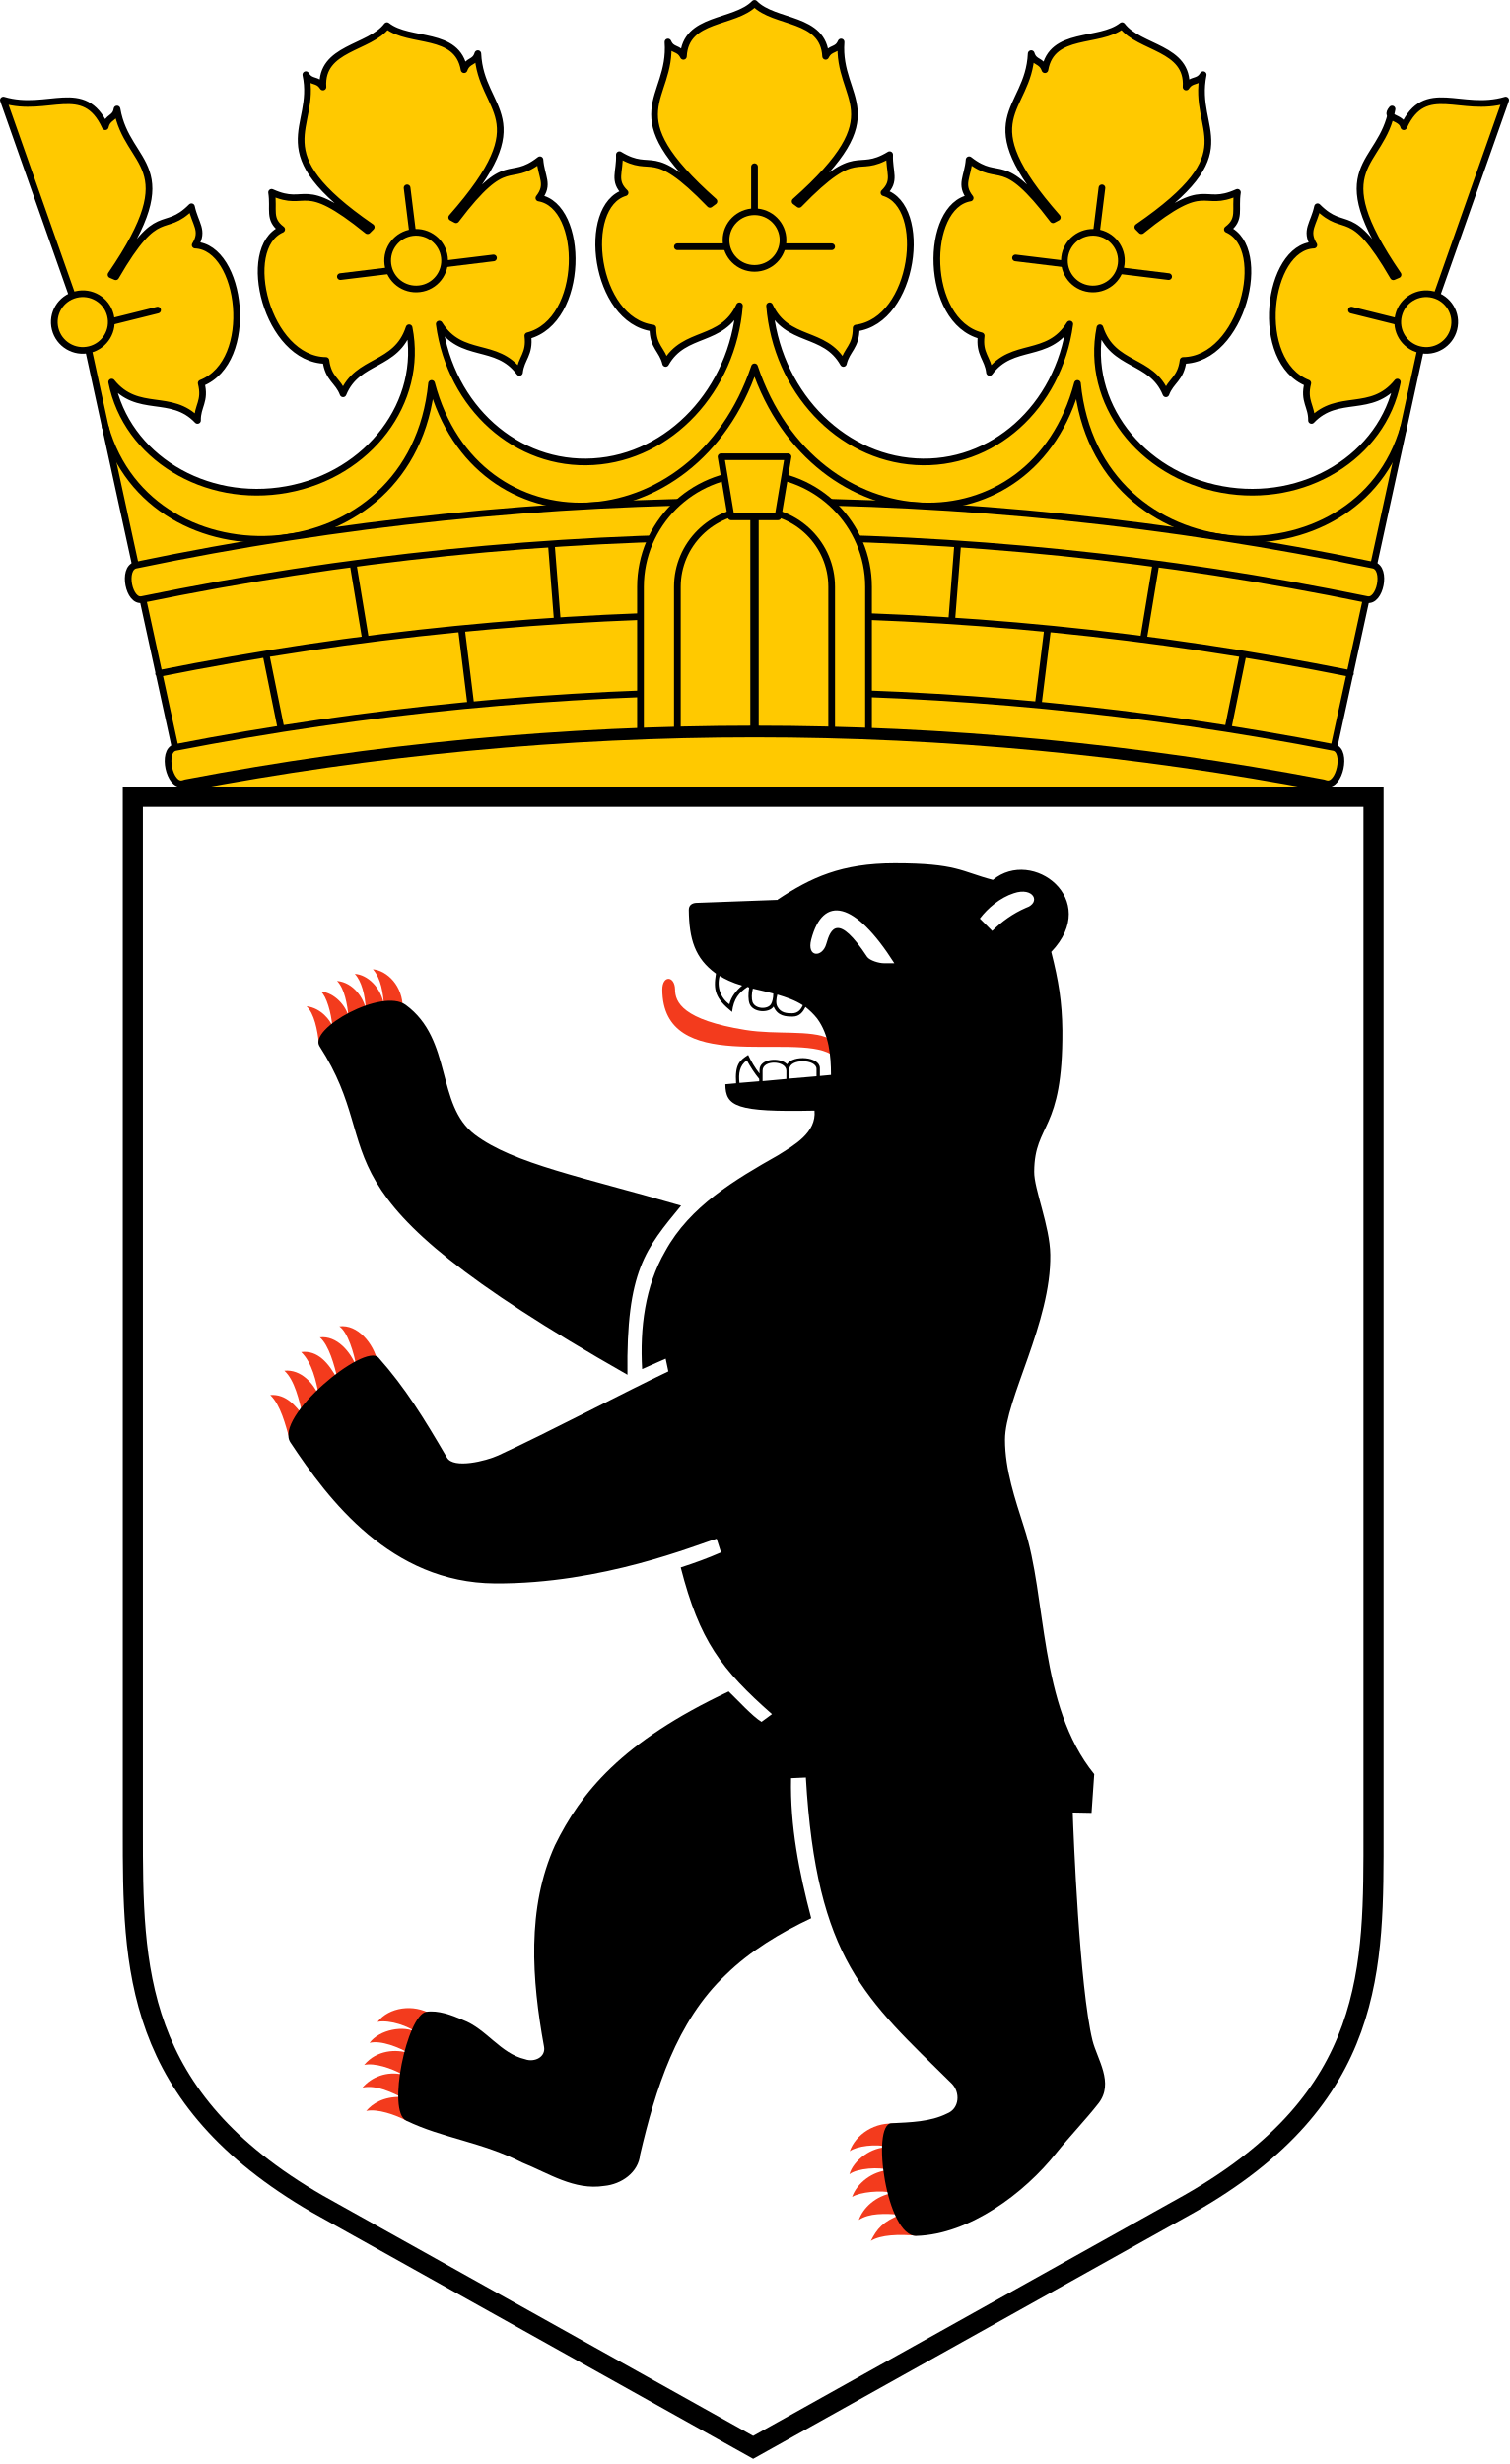
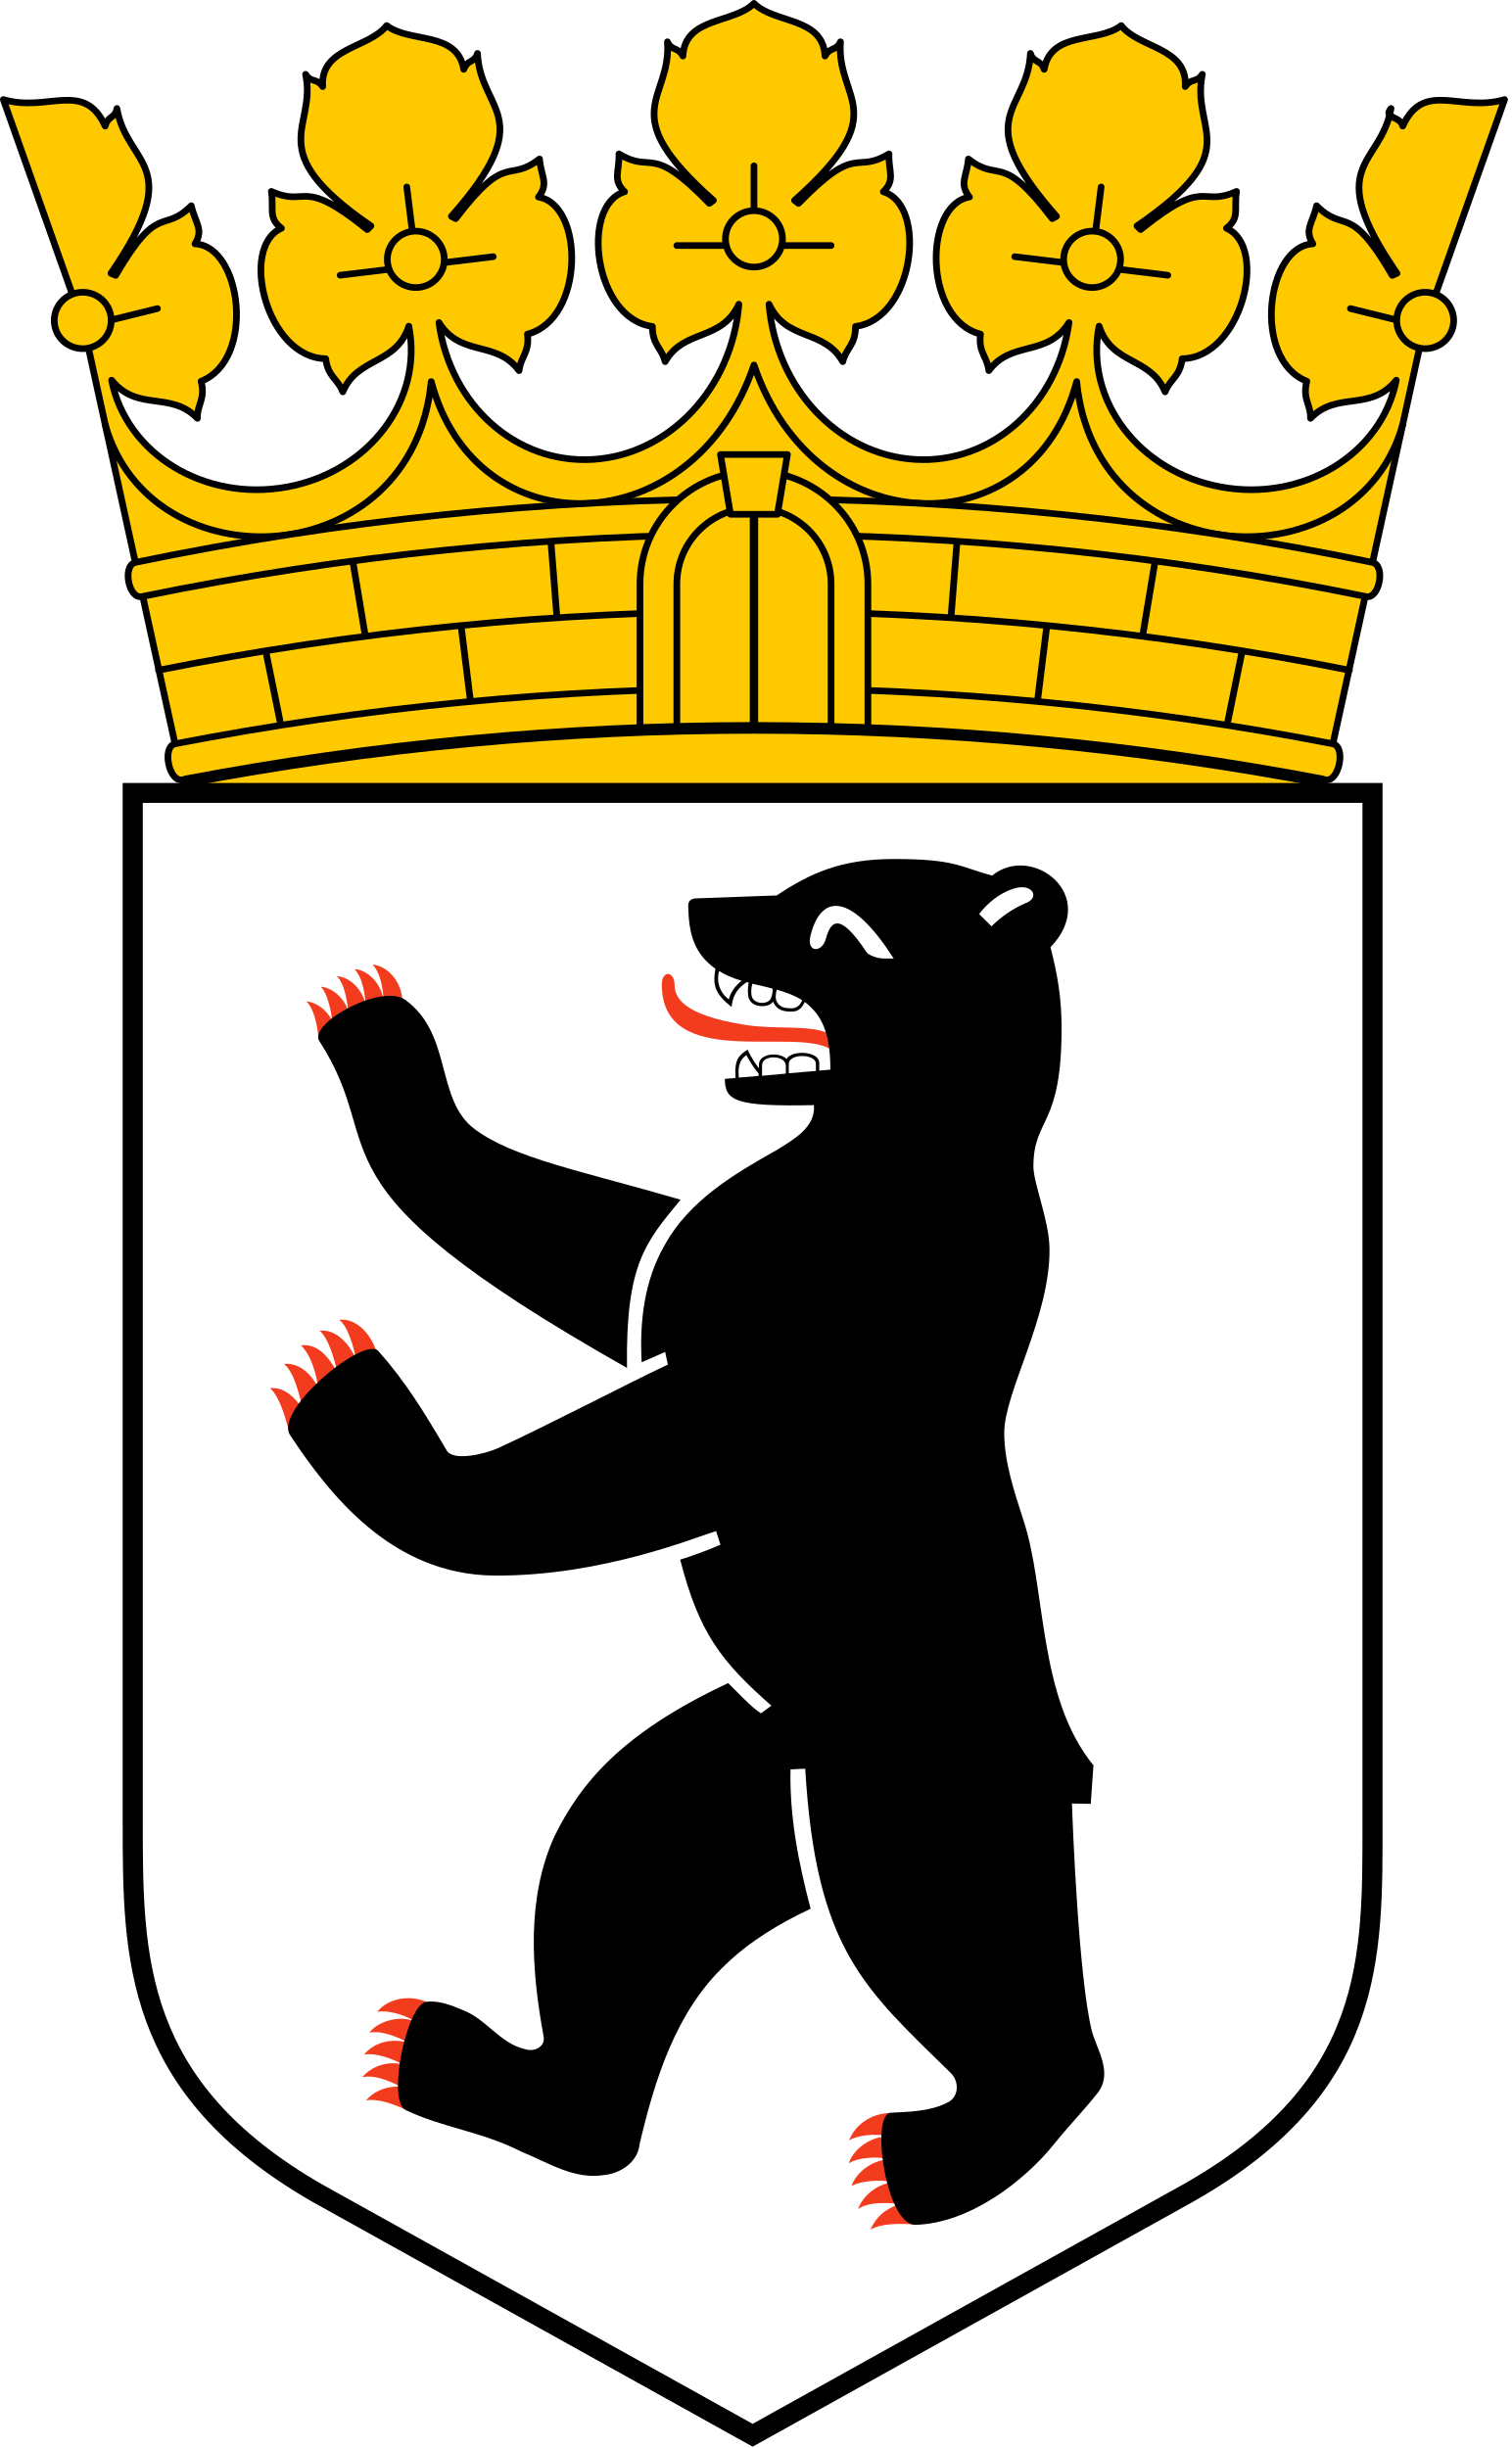
- <svg xmlns="http://www.w3.org/2000/svg" width="79pt" height="129pt" viewBox="0 0 79 129" version="1.1">
+ <svg xmlns="http://www.w3.org/2000/svg" width="113pt" height="183pt" viewBox="0 0 113 183" version="1.1">
  <g id="surface1">
-     <path style="fill-rule:nonzero;fill:rgb(100%,78.824%,0%);fill-opacity:1;stroke-width:20;stroke-linecap:round;stroke-linejoin:round;stroke:rgb(0%,0%,0%);stroke-opacity:1;stroke-miterlimit:4;" d="M 550.04 2370.018 L 250.099 985.065 L 469.937 930.016 L 250.099 985.065 L 10.013 300.084 C 143.073 339.917 250.099 239.889 313.959 379.973 C 321.079 349.092 343.997 356.924 348.892 326.938 C 378.931 503.05 558.05 490.071 331.092 823.946 L 345.11 829.988 C 473.942 605.987 485.957 706.015 570.955 620.085 C 582.081 672.001 609.004 691.022 582.081 735.106 C 720.926 740.924 764.092 1083.974 600.104 1149.093 C 613.899 1203.918 588.088 1218.016 588.978 1260.981 C 509.988 1177.065 410.972 1243.079 333.094 1145.96 C 376.706 1368.842 610.784 1512.954 855.765 1467.975 C 1100.747 1422.996 1263.845 1205.932 1220.011 983.051 C 1181.962 1100.981 1066.035 1075.023 1023.091 1181.093 C 1007.961 1141.037 979.035 1137.009 971.915 1081.065 C 795.911 1079.051 712.915 744.057 839.967 687.889 C 799.026 657.008 817.939 629.036 809.929 576.896 C 920.07 627.022 896.039 529.008 1096.074 691.917 L 1106.977 680.952 C 774.995 450.91 946.994 388.029 912.06 224 C 928.08 249.959 946.104 234.965 963.014 260.924 C 955.004 142.098 1102.082 145.902 1153.926 76.979 C 1222.013 130.909 1363.973 91.972 1383.999 209.007 C 1394.902 179.021 1416.04 189.986 1424.941 160.895 C 1432.951 339.022 1612.96 347.973 1347.063 652.085 L 1359.968 659.022 C 1515.056 452.924 1515.056 554.071 1610.067 479.106 C 1614.072 531.022 1638.993 552.952 1606.952 593.903 C 1744.017 616.952 1744.907 962.911 1574.021 1006.995 C 1580.919 1062.939 1553.995 1073.904 1549.1 1117.093 C 1481.013 1024.002 1375.099 1077.932 1309.904 972.086 C 1343.503 1221.373 1540.867 1398.828 1769.383 1384.73 C 1997.899 1370.856 2185.028 1169.681 2205.053 917.037 C 2152.987 1030.044 2041.065 989.988 1984.993 1090.016 C 1974.98 1047.946 1946.944 1041.009 1946.944 983.946 C 1772.053 960.897 1730.889 618.071 1863.949 578.015 C 1827.012 541.987 1849.041 516.924 1847.038 463.889 C 1950.059 526.994 1938.044 426.966 2116.94 612.924 L 2128.956 603.973 C 1827.902 334.994 2005.019 303.889 1991.891 125.986 C 2003.906 153.958 2023.932 140.979 2037.95 168.951 C 2043.958 49.902 2189.923 72.056 2250 10.07 C 2310.077 72.056 2456.042 49.902 2462.05 168.951 C 2476.068 140.979 2496.094 153.958 2508.109 125.986 C 2494.981 303.889 2672.098 334.994 2371.044 603.973 L 2383.06 612.924 C 2561.956 426.966 2549.941 526.994 2652.962 463.889 C 2650.959 516.924 2672.988 541.987 2636.051 578.015 C 2769.111 618.071 2727.947 960.897 2553.056 983.946 C 2553.056 1041.009 2525.02 1047.946 2515.007 1090.016 C 2458.935 989.988 2347.013 1030.044 2294.947 917.037 C 2314.972 1169.681 2502.101 1370.856 2730.617 1384.73 C 2959.133 1398.828 3156.497 1221.373 3190.096 972.086 C 3124.901 1077.932 3018.987 1024.002 2950.9 1117.093 C 2946.005 1073.904 2919.081 1062.939 2925.979 1006.995 C 2755.093 962.911 2755.983 616.952 2893.048 593.903 C 2861.007 552.952 2885.928 531.022 2889.933 479.106 C 2984.944 554.071 2984.944 452.924 3140.032 659.022 L 3152.937 652.085 C 2887.04 347.973 3067.049 339.022 3075.059 160.895 C 3083.96 189.986 3105.098 179.021 3116.001 209.007 C 3136.027 91.972 3277.987 130.909 3346.074 76.979 C 3397.918 145.902 3544.996 142.098 3536.986 260.924 C 3553.896 234.965 3571.92 249.959 3587.94 224 C 3553.006 398.994 3725.005 450.91 3393.023 680.952 L 3403.926 691.917 C 3603.961 529.008 3579.93 627.022 3690.071 576.896 C 3682.061 629.036 3700.974 657.008 3660.033 687.889 C 3787.085 744.057 3704.089 1079.051 3528.085 1081.065 C 3520.965 1137.009 3492.039 1141.037 3476.909 1181.093 C 3433.965 1075.023 3318.038 1100.981 3279.989 983.051 C 3236.155 1205.932 3399.253 1422.996 3644.235 1467.975 C 3889.216 1512.954 4123.294 1368.842 4166.906 1145.96 C 4089.028 1243.079 3990.012 1177.065 3911.022 1260.981 C 3911.912 1218.016 3886.101 1203.918 3899.896 1149.093 C 3735.908 1083.974 3779.074 740.924 3917.919 735.106 C 3890.996 691.022 3917.919 672.001 3929.045 620.085 C 4014.043 706.015 4026.058 605.987 4154.89 829.988 L 4168.908 823.946 C 3941.95 490.071 4121.069 503.05 4151.108 326.938 C 4125.964 356.924 4178.921 349.092 4186.041 379.973 C 4249.901 239.889 4356.927 339.917 4489.987 300.084 L 4249.901 985.065 L 4030.063 930.016 L 4249.901 985.065 L 3949.96 2370.018 M 473.052 2020.032 C 1645.891 1783.724 2854.109 1783.724 4026.948 2020.032 M 793.018 1962.074 L 837.965 2184.955 M 1052.907 1691.08 L 1090.066 1917.095 M 1375.989 1885.99 L 1404.025 2114.018 M 1644.111 1632.003 L 1661.912 1860.927 M 2838.088 1860.927 L 2855.889 1632.003 M 3095.975 2114.018 L 3124.011 1885.99 M 3409.934 1917.095 L 3447.093 1691.08 M 3662.035 2184.955 L 3706.982 1962.074 " transform="matrix(0.0175556,0,0,0.017456,0,0)" />
-     <path style="fill-rule:nonzero;fill:rgb(100%,78.824%,0%);fill-opacity:1;stroke-width:20;stroke-linecap:round;stroke-linejoin:round;stroke:rgb(0%,0%,0%);stroke-opacity:1;stroke-miterlimit:4;" d="M 2019.927 740.029 L 2480.073 740.029 M 2250 499.917 L 2250 699.973 " transform="matrix(0.0175556,0,0,0.017456,0,0)" />
-     <path style="fill-rule:nonzero;fill:rgb(100%,78.824%,0%);fill-opacity:1;stroke-width:20;stroke-linecap:round;stroke-linejoin:round;stroke:rgb(0%,0%,0%);stroke-opacity:1;stroke-miterlimit:4;" d="M 2334.998 719.889 C 2334.998 766.883 2296.949 804.925 2250 804.925 C 2203.051 804.925 2165.002 766.883 2165.002 719.889 C 2165.002 673.12 2203.051 635.078 2250 635.078 C 2296.949 635.078 2334.998 673.12 2334.998 719.889 Z M 2334.998 719.889 " transform="matrix(0.0175556,0,0,0.017456,0,0)" />
-     <path style="fill-rule:nonzero;fill:rgb(100%,78.824%,0%);fill-opacity:1;stroke-width:20;stroke-linecap:round;stroke-linejoin:round;stroke:rgb(0%,0%,0%);stroke-opacity:1;stroke-miterlimit:4;" d="M 2019.985 740.059 L 2479.985 739.943 M 2250.12 500.098 L 2250.017 700.091 " transform="matrix(0.0174247,0.00212735,-0.00213948,0.0173259,19.54978,-3.615515)" />
-     <path style="fill-rule:nonzero;fill:rgb(100%,78.824%,0%);fill-opacity:1;stroke-width:20;stroke-linecap:round;stroke-linejoin:round;stroke:rgb(0%,0%,0%);stroke-opacity:1;stroke-miterlimit:4;" d="M 2334.971 720.097 C 2334.901 767 2296.976 805.025 2249.889 804.944 C 2203.049 805.059 2164.961 766.899 2165.031 719.995 C 2165.1 673.092 2203.026 635.067 2250.086 634.926 C 2296.952 635.033 2335.013 672.971 2334.971 720.097 Z M 2334.971 720.097 " transform="matrix(0.0174247,0.00212735,-0.00213948,0.0173259,19.54978,-3.615515)" />
-     <path style="fill-rule:nonzero;fill:rgb(100%,78.824%,0%);fill-opacity:1;stroke-width:20;stroke-linecap:round;stroke-linejoin:round;stroke:rgb(0%,0%,0%);stroke-opacity:1;stroke-miterlimit:4;" d="M 2020.015 739.943 L 2480.015 740.059 M 2249.88 500.098 L 2249.983 700.091 " transform="matrix(0.0174247,-0.00212735,0.00213948,0.0173259,-18.96093,5.957577)" />
-     <path style="fill-rule:nonzero;fill:rgb(100%,78.824%,0%);fill-opacity:1;stroke-width:20;stroke-linecap:round;stroke-linejoin:round;stroke:rgb(0%,0%,0%);stroke-opacity:1;stroke-miterlimit:4;" d="M 2334.969 719.995 C 2335.039 766.899 2296.951 805.059 2250.111 804.944 C 2203.024 805.025 2165.099 767 2165.029 720.097 C 2164.987 672.971 2203.048 635.033 2249.914 634.926 C 2296.974 635.067 2334.9 673.092 2334.969 719.995 Z M 2334.969 719.995 " transform="matrix(0.0174247,-0.00212735,0.00213948,0.0173259,-18.96093,5.957577)" />
-     <path style="fill-rule:nonzero;fill:rgb(100%,78.824%,0%);fill-opacity:1;stroke-width:20;stroke-linecap:round;stroke-linejoin:round;stroke:rgb(0%,0%,0%);stroke-opacity:1;stroke-miterlimit:4;" d="M 2334.953 719.901 C 2334.986 766.941 2297.008 805.008 2249.988 804.969 C 2202.968 804.931 2165.044 766.877 2165.065 720.054 C 2165.032 673.014 2203.01 634.948 2250.03 634.986 C 2297.051 635.025 2334.974 673.079 2334.953 719.901 Z M 2334.953 719.901 " transform="matrix(0.0170341,0.00422299,-0.00424707,0.0169375,39.39698,-4.83507)" />
-     <path style="fill-rule:nonzero;fill:rgb(100%,78.824%,0%);fill-opacity:1;stroke-width:20;stroke-linecap:round;stroke-linejoin:round;stroke:rgb(0%,0%,0%);stroke-opacity:1;stroke-miterlimit:4;" d="M 2334.935 720.054 C 2334.956 766.877 2297.032 804.931 2250.012 804.969 C 2202.992 805.008 2165.014 766.941 2165.047 719.901 C 2165.026 673.079 2202.949 635.025 2249.97 634.986 C 2296.99 634.948 2334.968 673.014 2334.935 720.054 Z M 2334.935 720.054 " transform="matrix(0.0170341,-0.00422299,0.00424707,0.0169375,-37.05034,14.1684)" />
-     <path style="fill:none;stroke-width:20;stroke-linecap:round;stroke-linejoin:round;stroke:rgb(0%,0%,0%);stroke-opacity:1;stroke-miterlimit:4;" d="M 313.959 1280.002 C 449.911 1766.94 1230.914 1730.017 1286.986 1149.988 C 1420.045 1657.066 2069.991 1638.94 2250 1100.086 C 2430.009 1638.94 3079.955 1657.066 3213.014 1149.988 C 3269.086 1730.017 4050.089 1766.94 4186.041 1280.002 " transform="matrix(0.0175556,0,0,0.017456,0,0)" />
-     <path style="fill-rule:nonzero;fill:rgb(100%,78.824%,0%);fill-opacity:1;stroke-width:20;stroke-linecap:round;stroke-linejoin:round;stroke:rgb(0%,0%,0%);stroke-opacity:1;stroke-miterlimit:4;" d="M 404.074 1695.108 C 1621.415 1439.779 2878.585 1439.779 4095.926 1695.108 C 4135.977 1704.954 4115.951 1807.892 4075.9 1798.045 C 2871.465 1548.311 1628.535 1548.311 424.1 1798.045 C 384.049 1807.892 364.023 1704.954 404.074 1695.108 M 544.922 2350.102 C 505.093 2359.949 481.952 2252.088 522.004 2242.018 C 1663.247 2018.689 2836.753 2018.689 3977.996 2242.018 C 4018.048 2252.088 3994.907 2359.949 3955.078 2350.102 " transform="matrix(0.0175556,0,0,0.017456,0,0)" />
-     <path style="fill-rule:nonzero;fill:rgb(100%,78.824%,0%);fill-opacity:1;stroke-width:20;stroke-linecap:round;stroke-linejoin:round;stroke:rgb(0%,0%,0%);stroke-opacity:1;stroke-miterlimit:4;" d="M 1910.008 2193.906 L 1910.008 1760.003 C 1910.008 1572.255 2062.203 1420.087 2250 1420.087 C 2437.797 1420.087 2589.992 1572.255 2589.992 1760.003 L 2589.992 2193.906 M 2019.927 2190.102 L 2019.927 1760.003 C 2019.927 1632.898 2122.948 1529.961 2250 1529.961 C 2377.052 1529.961 2480.073 1632.898 2480.073 1760.003 L 2480.073 2190.102 " transform="matrix(0.0175556,0,0,0.017456,0,0)" />
-     <path style="fill-rule:nonzero;fill:rgb(100%,78.824%,0%);fill-opacity:1;stroke-width:20;stroke-linecap:round;stroke-linejoin:round;stroke:rgb(0%,0%,0%);stroke-opacity:1;stroke-miterlimit:4;" d="M 2150.094 1369.961 L 2349.906 1369.961 L 2320.09 1550.101 L 2179.91 1550.101 Z M 2150.094 1369.961 " transform="matrix(0.0175556,0,0,0.017456,0,0)" />
-     <path style="fill:none;stroke-width:25;stroke-linecap:round;stroke-linejoin:round;stroke:rgb(0%,0%,0%);stroke-opacity:1;stroke-miterlimit:4;" d="M 2250 1553.01 L 2250 2205.095 " transform="matrix(0.0175556,0,0,0.017456,0,0)" />
-     <path style="fill-rule:nonzero;fill:rgb(100%,78.824%,0%);fill-opacity:1;stroke-width:35;stroke-linecap:round;stroke-linejoin:round;stroke:rgb(0%,0%,0%);stroke-opacity:1;stroke-miterlimit:4;" d="M 554.935 2355.025 C 1674.817 2140.2 2825.183 2140.2 3945.065 2355.025 " transform="matrix(0.0175556,0,0,0.017456,0,0)" />
-     <path style="fill-rule:nonzero;fill:rgb(100%,100%,100%);fill-opacity:1;stroke-width:60;stroke-linecap:butt;stroke-linejoin:miter;stroke:rgb(0%,0%,0%);stroke-opacity:1;stroke-miterlimit:4;" d="M 4095.926 2389.935 L 396.064 2389.935 L 396.064 5489.912 C 396.064 5900.095 396.064 6289.914 946.104 6609.915 L 2245.995 7340.098 L 3546.109 6609.915 C 4105.938 6289.914 4095.926 5900.095 4095.926 5489.912 Z M 4095.926 2389.935 " transform="matrix(0.0175556,0,0,0.017456,0,0)" />
-     <path style=" stroke:none;fill-rule:nonzero;fill:rgb(95.294%,23.137%,11.373%);fill-opacity:1;" d="M 43.414 54.375 C 42.434 53.902 40.66 54.184 39.027 53.922 C 35.742 53.398 35.34 52.473 35.34 51.793 C 35.32 51.078 34.672 51.043 34.672 51.809 C 34.691 56.348 41.555 54.027 43.504 55.195 M 21.086 52.82 C 21.102 51.602 20.258 50.816 19.523 50.746 C 19.961 51.25 20.047 51.984 20.117 52.699 C 19.977 51.688 19.223 51.023 18.574 50.988 C 18.926 51.355 19.117 52.105 19.152 52.84 C 19.047 52.281 18.52 51.441 17.645 51.355 C 18.047 51.773 18.172 52.559 18.258 53.277 C 18.137 52.664 17.504 51.965 16.801 51.914 C 17.098 52.16 17.344 53.051 17.398 53.73 C 17.309 53.449 16.816 52.77 16.047 52.684 C 16.449 53.051 16.625 53.938 16.695 54.637 M 19.766 71.289 C 19.559 70.332 18.715 69.316 17.766 69.441 C 18.207 69.738 18.539 70.855 18.66 71.57 C 18.363 70.766 17.625 69.91 16.746 70.016 C 17.223 70.434 17.504 71.465 17.68 72.234 C 17.203 71.344 16.625 70.68 15.766 70.785 C 16.344 71.344 16.555 72.32 16.695 73.07 C 16.414 72.441 15.766 71.676 14.887 71.762 C 15.43 72.25 15.66 73.316 15.852 74.102 C 15.5 73.629 14.977 72.965 14.148 73.035 C 14.695 73.559 14.941 74.59 15.168 75.375 M 22.578 105.453 C 21.645 104.895 20.363 105.086 19.766 105.852 C 20.434 105.73 21.418 106.098 21.805 106.41 C 21.172 106.012 19.855 106.254 19.348 106.953 C 19.941 106.797 20.91 107.199 21.418 107.496 C 20.75 107.266 19.715 107.32 19.066 108.105 C 19.609 107.984 20.504 108.281 21.086 108.613 C 20.258 108.418 19.453 108.734 18.977 109.293 C 19.699 109.137 20.504 109.555 20.996 109.781 C 20.066 109.762 19.504 110.129 19.172 110.516 C 19.766 110.391 20.68 110.707 21.348 111.055 M 46.996 111.195 C 45.785 111.039 44.785 111.77 44.484 112.625 C 44.82 112.363 45.871 112.207 46.559 112.418 C 45.609 112.363 44.66 113.133 44.469 113.832 C 44.855 113.516 46.082 113.43 46.539 113.621 C 45.68 113.656 44.855 114.301 44.609 115.02 C 45.012 114.758 46.137 114.652 46.77 114.809 C 45.836 114.949 45.172 115.609 44.961 116.223 C 45.523 115.855 46.258 115.891 47.172 115.941 C 46.223 116.293 45.906 116.695 45.59 117.32 C 46.117 116.992 47.051 116.973 47.961 117.043 " />
-     <path style=" stroke:none;fill-rule:nonzero;fill:rgb(0%,0%,0%);fill-opacity:1;" d="M 40.711 47.113 L 36.43 47.27 C 36.219 47.289 36.059 47.395 36.059 47.637 C 36.078 49.172 36.375 50.168 37.48 50.973 C 37.34 51.828 37.43 52.262 38.324 52.98 C 38.41 52.281 38.691 51.965 39.133 51.668 C 39.168 51.688 39.203 51.688 39.219 51.703 C 39.168 52.02 39.168 52.352 39.238 52.543 C 39.414 53.031 40.273 53.051 40.5 52.699 C 40.711 53.207 41.148 53.223 41.5 53.223 C 41.871 53.223 42.047 52.961 42.168 52.719 C 42.379 52.891 42.59 53.082 42.781 53.328 C 43.398 54.168 43.504 55.25 43.504 56.277 C 43.309 56.297 43.117 56.312 42.922 56.332 L 42.922 55.91 C 42.906 55.316 41.52 55.215 41.203 55.719 C 40.852 55.336 39.762 55.406 39.762 56.016 L 39.762 56.207 C 39.516 55.895 39.324 55.562 39.168 55.23 C 38.727 55.512 38.465 55.719 38.535 56.715 C 38.34 56.73 38.148 56.75 37.973 56.766 C 37.988 57.918 38.5 58.234 42.641 58.145 C 42.746 59.297 41.59 59.945 40.73 60.484 C 38.48 61.758 36.113 63.156 34.832 65.496 C 33.758 67.344 33.496 69.543 33.617 71.676 L 34.848 71.133 L 34.988 71.797 C 32.777 72.844 28.738 74.973 26.086 76.195 C 25.438 76.492 23.754 76.91 23.402 76.316 C 22.191 74.242 21.227 72.668 19.82 71.082 C 19.102 70.262 14.324 74.188 15.203 75.516 C 17.203 78.535 20.469 82.863 25.91 82.898 C 31.547 82.934 36.445 80.875 37.516 80.559 L 37.746 81.273 C 37.023 81.59 36.395 81.816 35.637 82.062 C 36.621 85.902 37.762 87.402 40.414 89.742 L 39.867 90.145 C 39.395 89.863 38.586 88.973 38.148 88.555 C 32.512 91.207 30.406 93.859 29.055 96.602 C 27.562 99.902 27.844 103.652 28.477 107.129 C 28.598 107.703 27.965 107.984 27.492 107.809 C 26.191 107.512 25.473 106.219 24.227 105.75 C 23.664 105.504 22.926 105.227 22.312 105.328 C 21.312 105.504 20.242 110.531 21.262 111.02 C 23.156 111.945 25.227 112.137 27.336 113.219 C 28.723 113.777 30.055 114.688 31.637 114.441 C 32.531 114.355 33.426 113.742 33.512 112.801 C 34.305 109.414 35.41 105.82 38.008 103.375 C 39.254 102.152 40.871 101.176 42.469 100.426 C 41.836 98.016 41.359 95.605 41.414 93.094 L 42.188 93.059 C 42.746 102.625 45.312 104.633 49.824 109.082 C 50.277 109.535 50.242 110.391 49.578 110.652 C 48.699 111.09 47.664 111.109 46.664 111.16 C 45.59 111.211 46.398 117.113 47.98 117.059 C 50.754 116.973 53.633 114.824 55.301 112.715 C 56.004 111.84 56.844 110.969 57.512 110.113 C 58.336 109.047 57.441 107.809 57.195 106.832 C 56.512 104.039 56.195 96.008 56.16 94.891 L 57.145 94.91 L 57.285 92.883 C 54.352 89.27 54.824 83.613 53.613 79.965 C 53.141 78.48 52.613 76.945 52.613 75.375 C 52.613 73.246 55.035 69.246 54.984 65.688 C 54.965 64.188 54.125 62.23 54.141 61.34 C 54.16 58.758 55.652 59.316 55.617 53.938 C 55.598 52.457 55.422 51.355 55.035 49.836 C 57.652 47.098 54.055 44.355 51.98 46.066 C 50.312 45.629 50.105 45.195 46.84 45.195 C 44.047 45.195 42.449 45.945 40.711 47.098 M 35.656 63.121 C 33.812 65.371 32.777 66.508 32.848 71.973 C 15.449 62.09 20.539 60.676 16.73 54.777 C 16.133 53.852 20.012 51.703 21.242 52.613 C 23.719 54.43 22.805 57.848 24.859 59.402 C 26.895 60.938 30.527 61.621 35.656 63.121 M 46.277 50.43 C 46.012 50.43 45.539 50.289 45.398 50.098 C 43.871 47.777 43.484 48.613 43.258 49.418 C 43.062 50.133 42.223 50.152 42.469 49.191 C 43.082 46.836 44.75 47.168 46.82 50.43 M 51.297 48.09 C 51.719 47.531 52.367 46.992 53.07 46.766 C 54.105 46.414 54.527 47.254 53.703 47.531 C 53.02 47.828 52.438 48.25 51.945 48.738 M 37.676 51.094 C 37.938 51.25 38.305 51.441 38.852 51.602 C 38.551 51.844 38.27 52.195 38.184 52.578 C 37.711 52.246 37.516 51.637 37.676 51.094 M 40.484 52.02 C 40.484 52.246 40.43 52.473 40.359 52.578 C 40.184 52.855 39.535 52.84 39.395 52.457 C 39.344 52.297 39.344 52.02 39.414 51.758 C 39.762 51.844 40.133 51.914 40.484 52.02 M 40.695 52.07 C 41.168 52.211 41.625 52.367 42.027 52.629 C 41.941 52.84 41.781 53.051 41.465 53.051 C 41.184 53.051 40.871 53.031 40.695 52.699 C 40.605 52.523 40.641 52.281 40.695 52.07 M 38.711 56.695 C 38.656 56.207 38.711 55.789 39.098 55.512 C 39.289 55.859 39.5 56.191 39.746 56.488 L 39.746 56.609 M 39.922 56.602 L 39.922 56.051 C 39.922 55.477 41.148 55.512 41.168 56.051 L 41.168 56.488 M 41.324 56.469 L 41.324 55.98 C 41.324 55.406 42.746 55.441 42.746 55.965 L 42.746 56.348 " />
+     <path style="fill-rule:nonzero;fill:rgb(100%,78.824%,0%);fill-opacity:1;stroke-width:20;stroke-linecap:round;stroke-linejoin:round;stroke:rgb(0%,0%,0%);stroke-opacity:1;stroke-miterlimit:4;" d="M 550.043 2370.057 L 250.147 985.004 L 469.884 930.036 L 250.147 985.004 L 9.981 300.037 C 143.008 339.885 250.147 239.872 313.931 380.047 C 321.105 349.02 344.03 356.895 348.865 326.97 C 378.963 503.054 557.996 490.139 331.086 823.882 L 345.122 830.024 C 473.938 606.059 485.947 706.072 570.94 620.077 C 582.013 672.052 608.993 690.952 582.013 735.052 C 720.966 740.879 764.165 1083.914 600.103 1149.119 C 613.827 1203.929 588.095 1217.946 589.031 1260.944 C 509.963 1176.996 410.934 1243.146 333.114 1145.969 C 376.78 1368.831 610.708 1512.943 855.709 1467.898 C 1100.71 1423.011 1263.835 1205.976 1220.013 983.114 C 1181.961 1100.924 1066.088 1075.094 1023.045 1181.091 C 1007.918 1141.086 979.067 1136.991 971.893 1081.079 C 795.979 1079.031 712.857 744.029 839.958 687.959 C 799.098 656.932 817.969 629.054 809.859 576.922 C 920.117 627.007 896.1 529.042 1096.031 691.897 L 1106.948 681.029 C 774.926 450.922 946.941 388.08 912.008 223.965 C 928.071 249.952 946.161 234.99 963.004 260.977 C 955.05 142.065 1102.113 145.845 1153.889 77.017 C 1222.04 130.882 1363.957 91.98 1384.074 209.002 C 1394.835 179.077 1416.045 189.945 1424.934 160.965 C 1432.887 339.097 1613.012 347.917 1347.114 652.049 L 1359.902 658.979 C 1515.074 452.969 1515.074 554.084 1610.049 479.114 C 1614.104 531.089 1639.056 552.982 1606.93 593.932 C 1744.012 616.927 1744.948 962.954 1574.024 1007.054 C 1580.886 1062.966 1554.062 1073.834 1549.072 1117.146 C 1481.077 1024.064 1375.029 1077.929 1309.841 972.089 C 1343.527 1221.411 1540.806 1398.756 1769.432 1384.738 C 1997.902 1370.878 2185.044 1169.751 2205.006 916.964 C 2152.918 1030.049 2041.1 990.044 1984.958 1090.056 C 1974.977 1048.004 1946.905 1041.074 1946.905 983.901 C 1772.083 960.906 1730.912 618.029 1863.939 578.024 C 1826.978 541.957 1848.968 516.914 1847.096 463.837 C 1950.024 526.994 1938.016 426.982 2116.893 612.989 L 2128.901 604.012 C 1827.914 335.002 2005.076 303.817 1991.82 126 C 2003.984 154.035 2023.946 140.962 2037.981 168.997 C 2043.908 49.927 2189.879 71.977 2250.076 10.08 C 2310.118 71.977 2456.089 49.927 2462.015 168.997 C 2476.051 140.962 2496.169 154.035 2508.177 126 C 2494.921 303.817 2672.082 335.002 2371.095 604.012 L 2383.103 612.989 C 2561.98 426.982 2549.972 526.994 2652.9 463.837 C 2651.029 516.914 2673.018 541.957 2636.058 578.024 C 2769.085 618.029 2727.913 960.906 2553.091 983.901 C 2553.091 1041.074 2525.02 1048.004 2515.039 1090.056 C 2458.896 990.044 2347.078 1030.049 2294.99 916.964 C 2314.952 1169.751 2502.095 1370.878 2730.564 1384.738 C 2959.19 1398.756 3156.47 1221.411 3190.155 972.089 C 3124.967 1077.929 3018.92 1024.064 2950.925 1117.146 C 2945.934 1073.834 2919.111 1062.966 2925.972 1007.054 C 2755.049 962.954 2755.985 616.927 2893.067 593.932 C 2860.94 552.982 2885.893 531.089 2889.947 479.114 C 2984.922 554.084 2984.922 452.969 3140.095 658.979 L 3152.883 652.049 C 2886.984 347.917 3067.109 339.097 3075.063 160.965 C 3083.952 189.945 3105.161 179.077 3116.078 209.002 C 3136.04 91.98 3277.956 130.882 3346.107 77.017 C 3397.883 145.845 3544.946 142.065 3536.993 260.977 C 3553.835 234.99 3571.926 249.952 3587.989 223.965 C 3553.056 398.947 3725.071 450.922 3393.049 681.029 L 3403.965 691.897 C 3603.896 529.042 3579.879 627.007 3690.137 576.922 C 3682.028 629.054 3700.898 656.932 3660.039 687.959 C 3787.14 744.029 3704.017 1079.031 3528.103 1081.079 C 3520.929 1136.991 3492.078 1141.086 3476.951 1181.091 C 3433.908 1075.094 3318.036 1100.924 3279.984 983.114 C 3236.161 1205.976 3399.287 1423.011 3644.288 1467.898 C 3889.288 1512.943 4123.216 1368.831 4166.883 1145.969 C 4089.063 1243.146 3990.033 1176.996 3910.966 1260.944 C 3911.901 1217.946 3886.169 1203.929 3899.893 1149.119 C 3735.831 1083.914 3779.03 740.879 3917.983 735.052 C 3891.004 690.952 3917.983 672.052 3929.056 620.077 C 4014.05 706.072 4026.058 606.059 4154.875 830.024 L 4168.91 823.882 C 3942 490.139 4121.033 503.054 4151.132 326.97 C 4126.023 356.895 4178.891 349.02 4186.065 380.047 C 4249.849 239.872 4356.988 339.885 4490.016 300.037 L 4249.849 985.004 L 4030.113 930.036 L 4249.849 985.004 L 3949.954 2370.057 M 473.003 2020.093 C 1645.918 1783.686 2854.079 1783.686 4026.994 2020.093 M 793.016 1962.133 L 837.93 2184.995 M 1052.832 1691.076 L 1090.105 1917.088 M 1375.965 1886.06 L 1404.036 2113.963 M 1644.047 1632.013 L 1661.981 1860.86 M 2838.015 1860.86 L 2855.95 1632.013 M 3095.96 2113.963 L 3124.032 1886.06 M 3409.892 1917.088 L 3447.164 1691.076 M 3662.066 2184.995 L 3706.98 1962.133 " transform="matrix(0.0250478,0,0,0.0248016,0.00000000000000811,0)" />
+     <path style="fill-rule:nonzero;fill:rgb(100%,78.824%,0%);fill-opacity:1;stroke-width:20;stroke-linecap:round;stroke-linejoin:round;stroke:rgb(0%,0%,0%);stroke-opacity:1;stroke-miterlimit:4;" d="M 2019.891 740.092 L 2480.105 740.092 M 2250.076 499.904 L 2250.076 699.929 " transform="matrix(0.0250478,0,0,0.0248016,0.00000000000000811,0)" />
+     <path style="fill-rule:nonzero;fill:rgb(100%,78.824%,0%);fill-opacity:1;stroke-width:20;stroke-linecap:round;stroke-linejoin:round;stroke:rgb(0%,0%,0%);stroke-opacity:1;stroke-miterlimit:4;" d="M 2335.07 719.932 C 2335.07 766.867 2297.018 804.982 2250.076 804.982 C 2202.979 804.982 2164.926 766.867 2164.926 719.932 C 2164.926 673.154 2202.979 635.039 2250.076 635.039 C 2297.018 635.039 2335.07 673.154 2335.07 719.932 Z M 2335.07 719.932 " transform="matrix(0.0250478,0,0,0.0248016,0.00000000000000811,0)" />
+     <path style="fill-rule:nonzero;fill:rgb(100%,78.824%,0%);fill-opacity:1;stroke-width:20;stroke-linecap:round;stroke-linejoin:round;stroke:rgb(0%,0%,0%);stroke-opacity:1;stroke-miterlimit:4;" d="M 2019.942 740.108 L 2479.981 739.955 M 2250.205 500.153 L 2250.087 700.107 " transform="matrix(0.024861,0.00302255,-0.00305254,0.0246168,27.893,-5.136951)" />
+     <path style="fill-rule:nonzero;fill:rgb(100%,78.824%,0%);fill-opacity:1;stroke-width:20;stroke-linecap:round;stroke-linejoin:round;stroke:rgb(0%,0%,0%);stroke-opacity:1;stroke-miterlimit:4;" d="M 2335.037 720.144 C 2334.973 766.963 2296.9 804.961 2249.927 805.016 C 2203.109 805.052 2164.956 766.892 2165.021 720.073 C 2165.067 673.097 2202.984 635.118 2250.093 634.888 C 2296.93 635.008 2335.064 673.012 2335.037 720.144 Z M 2335.037 720.144 " transform="matrix(0.024861,0.00302255,-0.00305254,0.0246168,27.893,-5.136951)" />
+     <path style="fill-rule:nonzero;fill:rgb(100%,78.824%,0%);fill-opacity:1;stroke-width:20;stroke-linecap:round;stroke-linejoin:round;stroke:rgb(0%,0%,0%);stroke-opacity:1;stroke-miterlimit:4;" d="M 2020.027 739.955 L 2480.066 740.108 M 2249.803 500.153 L 2249.92 700.107 " transform="matrix(0.024861,-0.00302255,0.00305254,0.0246168,-27.05284,8.46457)" />
+     <path style="fill-rule:nonzero;fill:rgb(100%,78.824%,0%);fill-opacity:1;stroke-width:20;stroke-linecap:round;stroke-linejoin:round;stroke:rgb(0%,0%,0%);stroke-opacity:1;stroke-miterlimit:4;" d="M 2334.987 720.073 C 2335.052 766.892 2296.899 805.052 2250.08 805.016 C 2203.107 804.961 2165.035 766.963 2164.97 720.144 C 2164.944 673.012 2203.077 635.008 2249.915 634.888 C 2297.024 635.118 2334.941 673.097 2334.987 720.073 Z M 2334.987 720.073 " transform="matrix(0.024861,-0.00302255,0.00305254,0.0246168,-27.05284,8.46457)" />
+     <path style="fill-rule:nonzero;fill:rgb(100%,78.824%,0%);fill-opacity:1;stroke-width:20;stroke-linecap:round;stroke-linejoin:round;stroke:rgb(0%,0%,0%);stroke-opacity:1;stroke-miterlimit:4;" d="M 2335.019 719.898 C 2335.022 766.971 2296.938 805.035 2249.971 804.896 C 2203.042 804.909 2165.094 766.81 2165.016 720.081 C 2165.012 673.009 2202.946 634.983 2250.026 634.931 C 2296.993 635.071 2334.902 673.017 2335.019 719.898 Z M 2335.019 719.898 " transform="matrix(0.0243037,0.00600006,-0.00605958,0.0240649,56.21034,-6.869703)" />
+     <path style="fill-rule:nonzero;fill:rgb(100%,78.824%,0%);fill-opacity:1;stroke-width:20;stroke-linecap:round;stroke-linejoin:round;stroke:rgb(0%,0%,0%);stroke-opacity:1;stroke-miterlimit:4;" d="M 2334.987 720.081 C 2334.909 766.81 2296.961 804.909 2250.032 804.895 C 2203.065 805.035 2164.981 766.971 2164.984 719.898 C 2165.101 673.016 2203.01 635.071 2249.977 634.931 C 2297.057 634.983 2334.991 673.009 2334.987 720.081 Z M 2334.987 720.081 " transform="matrix(0.0243037,-0.00600006,0.00605958,0.0240649,-52.86223,20.13057)" />
+     <path style="fill:none;stroke-width:20;stroke-linecap:round;stroke-linejoin:round;stroke:rgb(0%,0%,0%);stroke-opacity:1;stroke-miterlimit:4;" d="M 313.931 1280.001 C 449.922 1766.991 1230.93 1729.978 1286.916 1150.064 C 1420.099 1657.056 2069.952 1638.943 2250.076 1100.136 C 2430.045 1638.943 3079.897 1657.056 3213.08 1150.064 C 3269.067 1729.978 4050.075 1766.991 4186.065 1280.001 " transform="matrix(0.0250478,0,0,0.0248016,0.00000000000000811,0)" />
+     <path style="fill-rule:nonzero;fill:rgb(100%,78.824%,0%);fill-opacity:1;stroke-width:20;stroke-linecap:round;stroke-linejoin:round;stroke:rgb(0%,0%,0%);stroke-opacity:1;stroke-miterlimit:4;" d="M 404.072 1695.171 C 1621.433 1439.706 2878.563 1439.706 4095.925 1695.171 C 4136.004 1704.936 4115.887 1807.94 4075.963 1798.018 C 2871.389 1548.381 1628.607 1548.381 424.034 1798.018 C 384.11 1807.94 363.992 1704.936 404.072 1695.171 M 544.896 2350.055 C 505.129 2359.977 481.892 2252.09 521.972 2242.01 C 1663.229 2018.675 2836.768 2018.675 3978.025 2242.01 C 4018.105 2252.09 3994.868 2359.977 3955.1 2350.055 " transform="matrix(0.0250478,0,0,0.0248016,0.00000000000000811,0)" />
+     <path style="fill-rule:nonzero;fill:rgb(100%,78.824%,0%);fill-opacity:1;stroke-width:20;stroke-linecap:round;stroke-linejoin:round;stroke:rgb(0%,0%,0%);stroke-opacity:1;stroke-miterlimit:4;" d="M 1909.945 2193.973 L 1909.945 1760.061 C 1909.945 1572.321 2062.154 1420.018 2250.076 1420.018 C 2437.842 1420.018 2590.052 1572.321 2590.052 1760.061 L 2590.052 2193.973 M 2019.891 2190.035 L 2019.891 1760.061 C 2019.891 1632.958 2122.975 1529.953 2250.076 1529.953 C 2377.021 1529.953 2480.105 1632.958 2480.105 1760.061 L 2480.105 2190.035 " transform="matrix(0.0250478,0,0,0.0248016,0.00000000000000811,0)" />
+     <path style="fill-rule:nonzero;fill:rgb(100%,78.824%,0%);fill-opacity:1;stroke-width:20;stroke-linecap:round;stroke-linejoin:round;stroke:rgb(0%,0%,0%);stroke-opacity:1;stroke-miterlimit:4;" d="M 2150.111 1369.933 L 2349.886 1369.933 L 2320.099 1550.113 L 2179.898 1550.113 Z M 2150.111 1369.933 " transform="matrix(0.0250478,0,0,0.0248016,0.00000000000000811,0)" />
+     <path style="fill:none;stroke-width:25;stroke-linecap:round;stroke-linejoin:round;stroke:rgb(0%,0%,0%);stroke-opacity:1;stroke-miterlimit:4;" d="M 2250.076 1552.948 L 2250.076 2205.155 " transform="matrix(0.0250478,0,0,0.0248016,0.00000000000000811,0)" />
+     <path style="fill-rule:nonzero;fill:rgb(100%,78.824%,0%);fill-opacity:1;stroke-width:35;stroke-linecap:round;stroke-linejoin:round;stroke:rgb(0%,0%,0%);stroke-opacity:1;stroke-miterlimit:4;" d="M 554.877 2355.095 C 1674.769 2140.265 2825.227 2140.265 3945.119 2355.095 " transform="matrix(0.0250478,0,0,0.0248016,0.00000000000000811,0)" />
+     <path style="fill-rule:nonzero;fill:rgb(100%,100%,100%);fill-opacity:1;stroke-width:60;stroke-linecap:butt;stroke-linejoin:miter;stroke:rgb(0%,0%,0%);stroke-opacity:1;stroke-miterlimit:4;" d="M 4095.925 2389.902 L 396.118 2389.902 L 396.118 5489.971 C 396.118 5900.101 396.118 6289.913 946.161 6609.953 L 2246.021 7340.122 L 3546.038 6609.953 C 4105.906 6289.913 4095.925 5900.101 4095.925 5489.971 Z M 4095.925 2389.902 " transform="matrix(0.0250478,0,0,0.0248016,0.00000000000000811,0)" />
+     <path style=" stroke:none;fill-rule:nonzero;fill:rgb(95.294%,23.137%,11.373%);fill-opacity:1;" d="M 61.941 77.258 C 60.543 76.586 58.012 76.984 55.684 76.613 C 50.996 75.867 50.422 74.555 50.422 73.586 C 50.395 72.57 49.469 72.523 49.469 73.609 C 49.496 80.059 59.289 76.762 62.07 78.422 M 30.086 75.047 C 30.105 73.316 28.902 72.199 27.855 72.102 C 28.48 72.816 28.602 73.859 28.703 74.875 C 28.5 73.438 27.426 72.496 26.5 72.445 C 27.004 72.965 27.277 74.031 27.324 75.074 C 27.176 74.281 26.422 73.09 25.176 72.965 C 25.75 73.559 25.926 74.676 26.051 75.695 C 25.875 74.824 24.973 73.832 23.973 73.762 C 24.395 74.109 24.746 75.375 24.824 76.34 C 24.695 75.941 23.992 74.977 22.895 74.852 C 23.469 75.375 23.719 76.637 23.82 77.629 M 28.199 101.289 C 27.906 99.93 26.703 98.484 25.348 98.664 C 25.977 99.086 26.449 100.672 26.625 101.688 C 26.199 100.543 25.148 99.328 23.895 99.48 C 24.574 100.074 24.973 101.539 25.227 102.633 C 24.543 101.367 23.719 100.422 22.492 100.57 C 23.32 101.367 23.621 102.754 23.82 103.82 C 23.418 102.926 22.492 101.836 21.238 101.961 C 22.016 102.652 22.344 104.168 22.617 105.285 C 22.113 104.613 21.367 103.668 20.188 103.77 C 20.965 104.512 21.316 105.977 21.641 107.094 M 32.215 149.828 C 30.883 149.035 29.055 149.309 28.199 150.395 C 29.152 150.223 30.559 150.746 31.109 151.188 C 30.207 150.621 28.328 150.965 27.605 151.961 C 28.453 151.738 29.832 152.309 30.559 152.73 C 29.605 152.402 28.129 152.48 27.203 153.598 C 27.977 153.426 29.254 153.848 30.086 154.32 C 28.902 154.043 27.754 154.492 27.074 155.285 C 28.105 155.062 29.254 155.656 29.957 155.977 C 28.629 155.949 27.828 156.473 27.355 157.02 C 28.199 156.844 29.504 157.293 30.457 157.789 M 67.051 157.988 C 65.324 157.766 63.898 158.805 63.469 160.02 C 63.949 159.648 65.449 159.426 66.43 159.723 C 65.074 159.648 63.719 160.738 63.445 161.734 C 64 161.285 65.75 161.16 66.402 161.434 C 65.176 161.484 64 162.398 63.648 163.422 C 64.223 163.047 65.828 162.898 66.73 163.121 C 65.398 163.32 64.449 164.258 64.148 165.129 C 64.953 164.609 66 164.66 67.305 164.73 C 65.949 165.23 65.496 165.801 65.047 166.691 C 65.797 166.223 67.129 166.195 68.43 166.297 " />
+     <path style=" stroke:none;fill-rule:nonzero;fill:rgb(0%,0%,0%);fill-opacity:1;" d="M 58.086 66.938 L 51.977 67.16 C 51.676 67.188 51.445 67.34 51.445 67.684 C 51.477 69.863 51.898 71.277 53.477 72.422 C 53.273 73.637 53.402 74.254 54.68 75.273 C 54.801 74.281 55.203 73.832 55.832 73.41 C 55.883 73.438 55.934 73.438 55.957 73.461 C 55.883 73.91 55.883 74.383 55.984 74.652 C 56.234 75.348 57.461 75.375 57.785 74.875 C 58.086 75.598 58.711 75.621 59.211 75.621 C 59.742 75.621 59.992 75.246 60.164 74.902 C 60.465 75.148 60.766 75.418 61.039 75.77 C 61.918 76.961 62.07 78.5 62.07 79.961 C 61.793 79.988 61.52 80.008 61.238 80.035 L 61.238 79.438 C 61.219 78.594 59.238 78.449 58.789 79.164 C 58.285 78.621 56.73 78.723 56.73 79.586 L 56.73 79.859 C 56.379 79.414 56.105 78.945 55.883 78.473 C 55.254 78.871 54.879 79.164 54.98 80.582 C 54.703 80.602 54.43 80.629 54.18 80.652 C 54.199 82.289 54.93 82.738 60.84 82.613 C 60.988 84.25 59.34 85.172 58.113 85.938 C 54.902 87.746 51.523 89.734 49.695 93.059 C 48.164 95.684 47.793 98.809 47.965 101.836 L 49.719 101.066 L 49.922 102.008 C 46.766 103.496 41.004 106.523 37.219 108.258 C 36.293 108.68 33.891 109.273 33.391 108.43 C 31.66 105.484 30.285 103.246 28.277 100.992 C 27.254 99.828 20.438 105.406 21.691 107.293 C 24.543 111.582 29.203 117.734 36.969 117.781 C 45.012 117.832 52 114.906 53.527 114.457 L 53.855 115.473 C 52.824 115.922 51.926 116.246 50.844 116.594 C 52.25 122.051 53.879 124.184 57.66 127.508 L 56.883 128.078 C 56.207 127.68 55.055 126.414 54.43 125.82 C 46.387 129.586 43.383 133.355 41.453 137.254 C 39.324 141.941 39.727 147.27 40.629 152.211 C 40.801 153.027 39.898 153.426 39.227 153.176 C 37.367 152.754 36.344 150.918 34.566 150.25 C 33.762 149.902 32.711 149.508 31.836 149.652 C 30.406 149.902 28.883 157.043 30.336 157.738 C 33.039 159.051 35.992 159.324 39.004 160.863 C 40.98 161.656 42.883 162.949 45.137 162.598 C 46.414 162.477 47.691 161.605 47.812 160.27 C 48.945 155.457 50.523 150.352 54.227 146.875 C 56.008 145.141 58.312 143.75 60.594 142.688 C 59.691 139.262 59.012 135.836 59.09 132.27 L 60.191 132.219 C 60.988 145.809 64.652 148.664 71.086 154.984 C 71.734 155.629 71.684 156.844 70.738 157.215 C 69.484 157.836 68.004 157.863 66.578 157.938 C 65.047 158.008 66.199 166.395 68.457 166.316 C 72.414 166.195 76.523 163.145 78.902 160.145 C 79.906 158.902 81.102 157.664 82.055 156.449 C 83.23 154.934 81.957 153.176 81.605 151.789 C 80.629 147.82 80.176 136.41 80.129 134.82 L 81.531 134.848 L 81.734 131.969 C 77.547 126.836 78.223 118.797 76.492 113.613 C 75.82 111.504 75.066 109.324 75.066 107.094 C 75.066 104.07 78.523 98.387 78.449 93.328 C 78.422 91.199 77.223 88.418 77.246 87.152 C 77.273 83.484 79.402 84.277 79.352 76.637 C 79.324 74.531 79.074 72.965 78.523 70.809 C 82.258 66.918 77.125 63.02 74.164 65.453 C 71.785 64.828 71.488 64.215 66.828 64.215 C 62.844 64.215 60.566 65.281 58.086 66.918 M 50.875 89.684 C 48.242 92.879 46.766 94.496 46.867 102.258 C 22.043 88.219 29.305 86.207 23.871 77.828 C 23.02 76.512 28.551 73.461 30.309 74.754 C 33.84 77.336 32.535 82.191 35.469 84.398 C 38.371 86.582 43.555 87.551 50.875 89.684 M 66.027 71.652 C 65.648 71.652 64.973 71.449 64.773 71.18 C 62.594 67.883 62.043 69.07 61.719 70.215 C 61.441 71.23 60.242 71.258 60.594 69.891 C 61.469 66.543 63.848 67.016 66.801 71.652 M 73.188 68.328 C 73.789 67.531 74.715 66.766 75.719 66.445 C 77.195 65.945 77.797 67.141 76.621 67.531 C 75.648 67.953 74.816 68.555 74.113 69.246 M 53.754 72.594 C 54.129 72.816 54.652 73.09 55.434 73.316 C 55.004 73.66 54.602 74.16 54.48 74.703 C 53.805 74.23 53.527 73.367 53.754 72.594 M 57.762 73.91 C 57.762 74.23 57.684 74.555 57.582 74.703 C 57.332 75.098 56.406 75.074 56.207 74.531 C 56.133 74.305 56.133 73.91 56.234 73.539 C 56.73 73.66 57.262 73.762 57.762 73.91 M 58.062 73.98 C 58.738 74.184 59.391 74.402 59.965 74.777 C 59.84 75.074 59.613 75.375 59.16 75.375 C 58.758 75.375 58.312 75.348 58.062 74.875 C 57.934 74.625 57.984 74.281 58.062 73.98 M 55.23 80.555 C 55.152 79.859 55.23 79.266 55.785 78.871 C 56.055 79.367 56.355 79.836 56.707 80.258 L 56.707 80.43 M 56.961 80.418 L 56.961 79.637 C 56.961 78.82 58.711 78.871 58.738 79.637 L 58.738 80.258 M 58.961 80.23 L 58.961 79.539 C 58.961 78.723 60.988 78.773 60.988 79.516 L 60.988 80.059 " />
  </g>
</svg>
